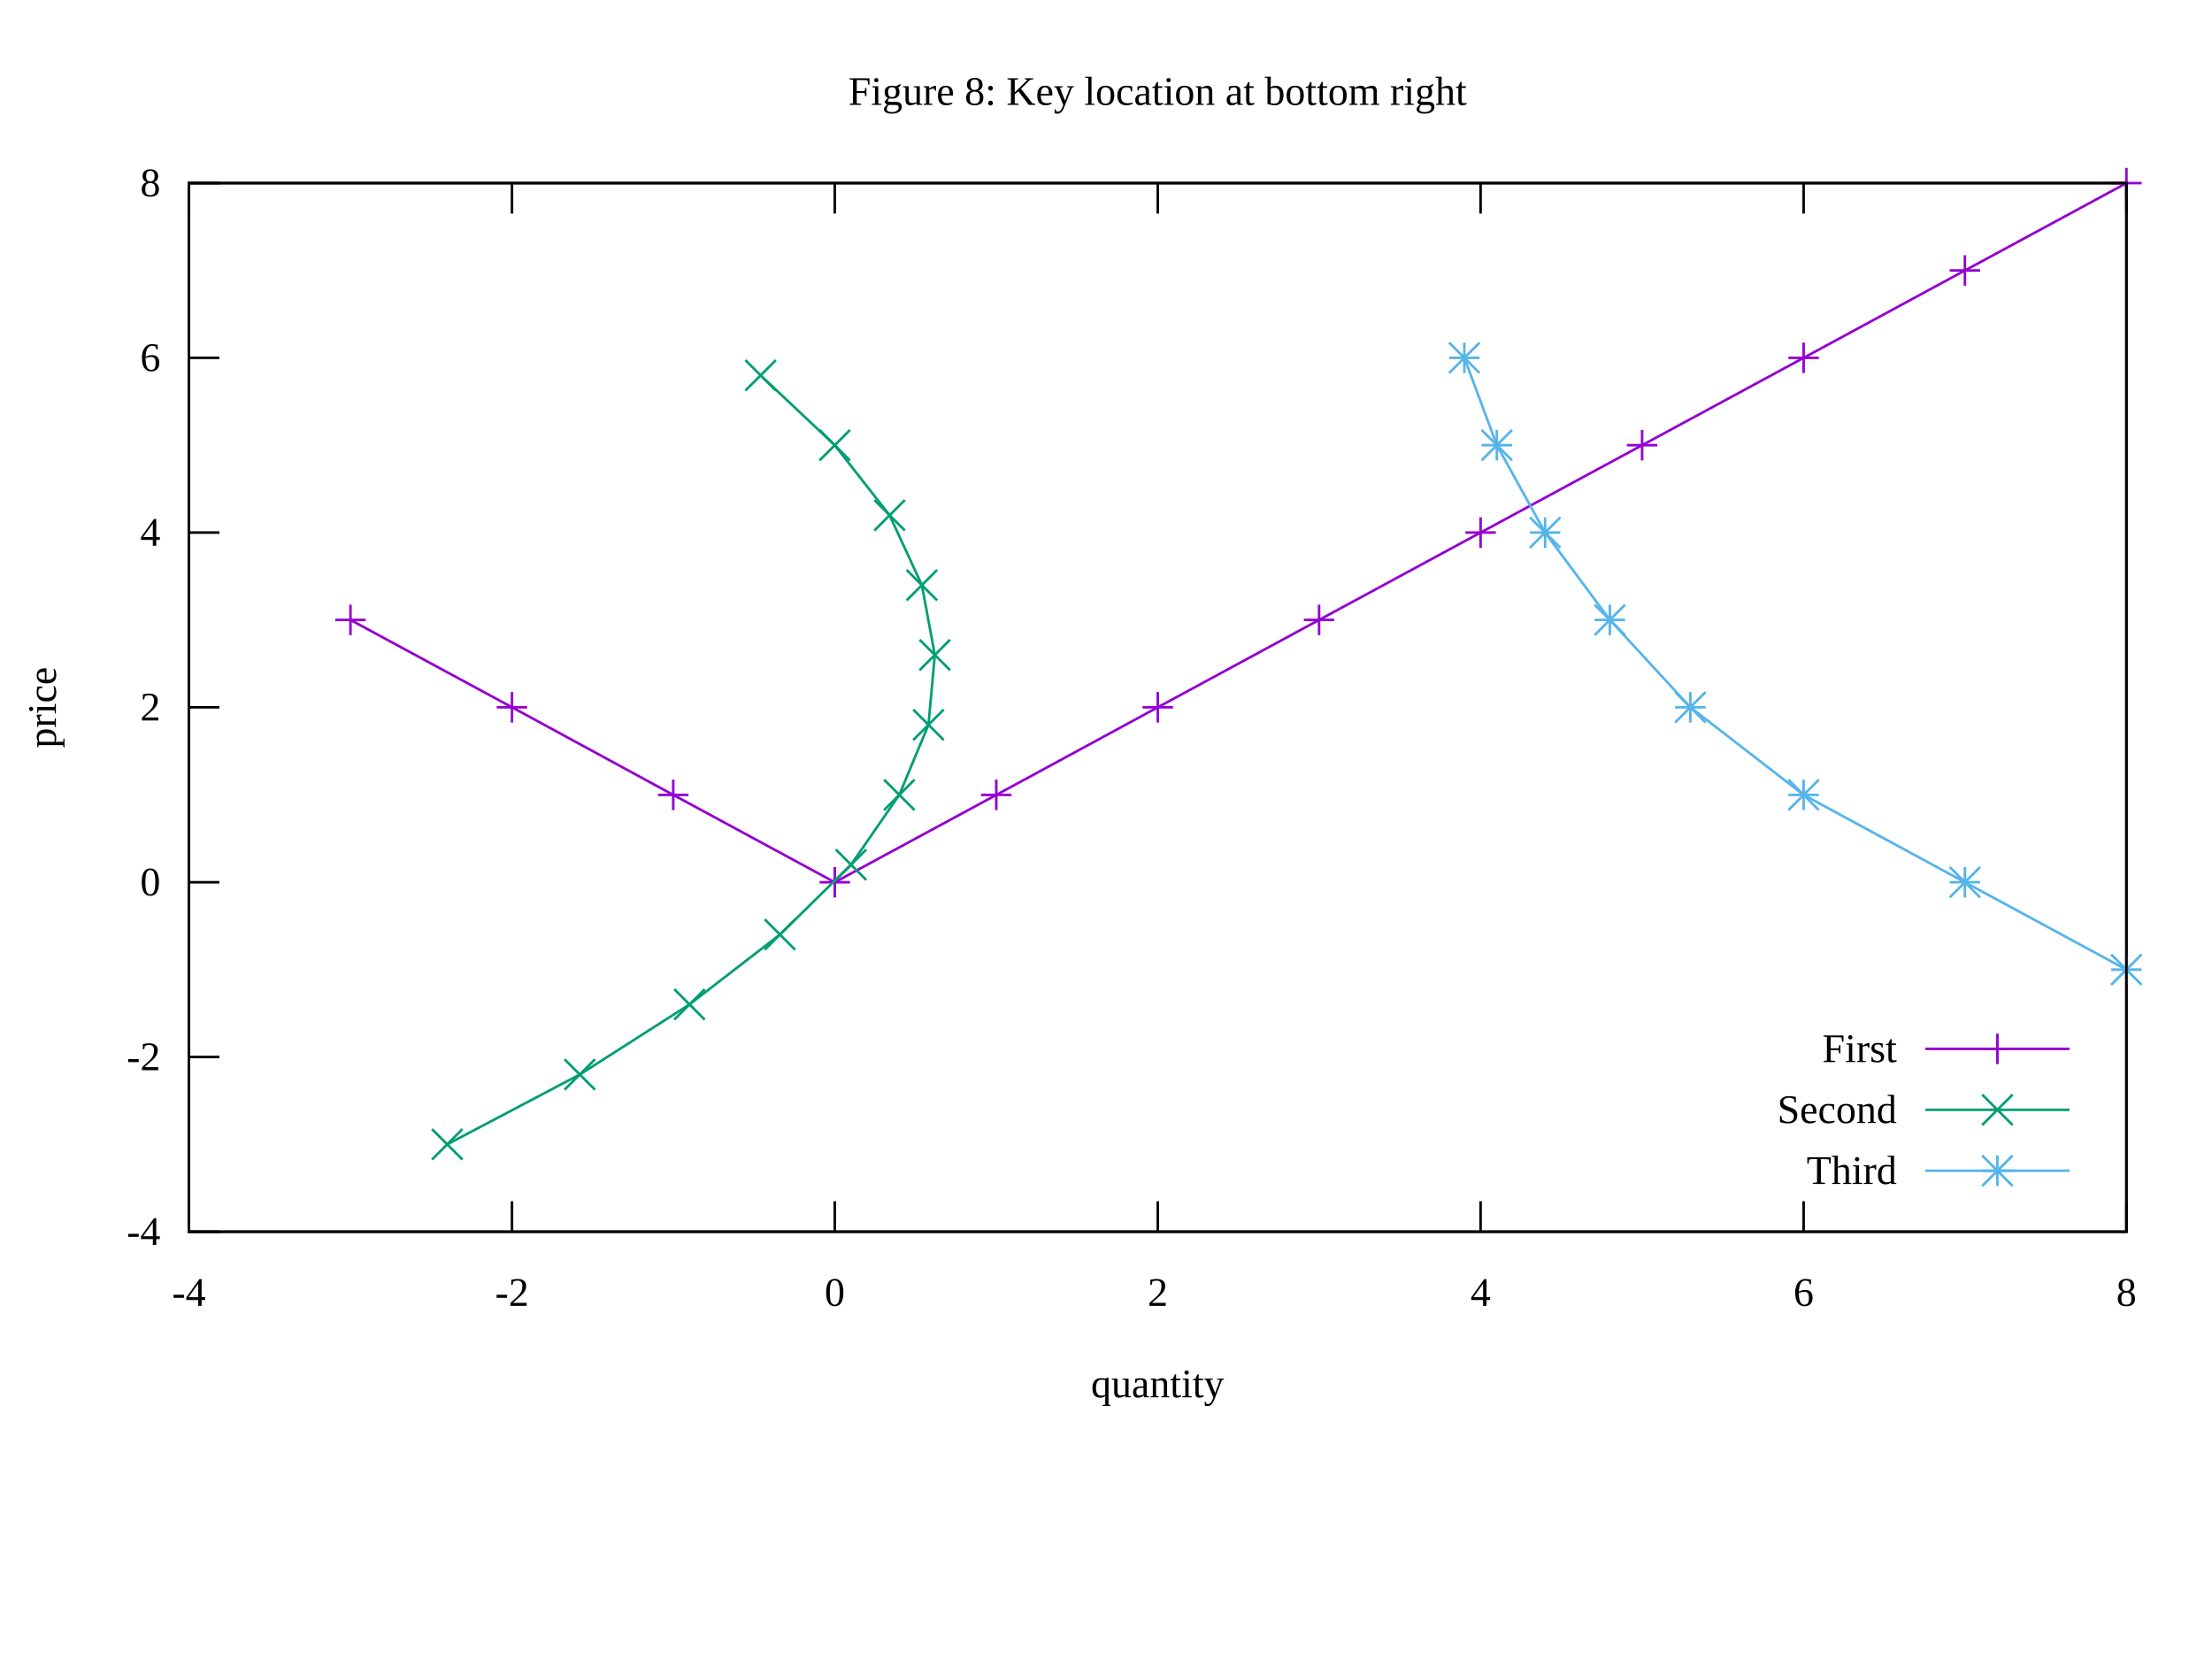
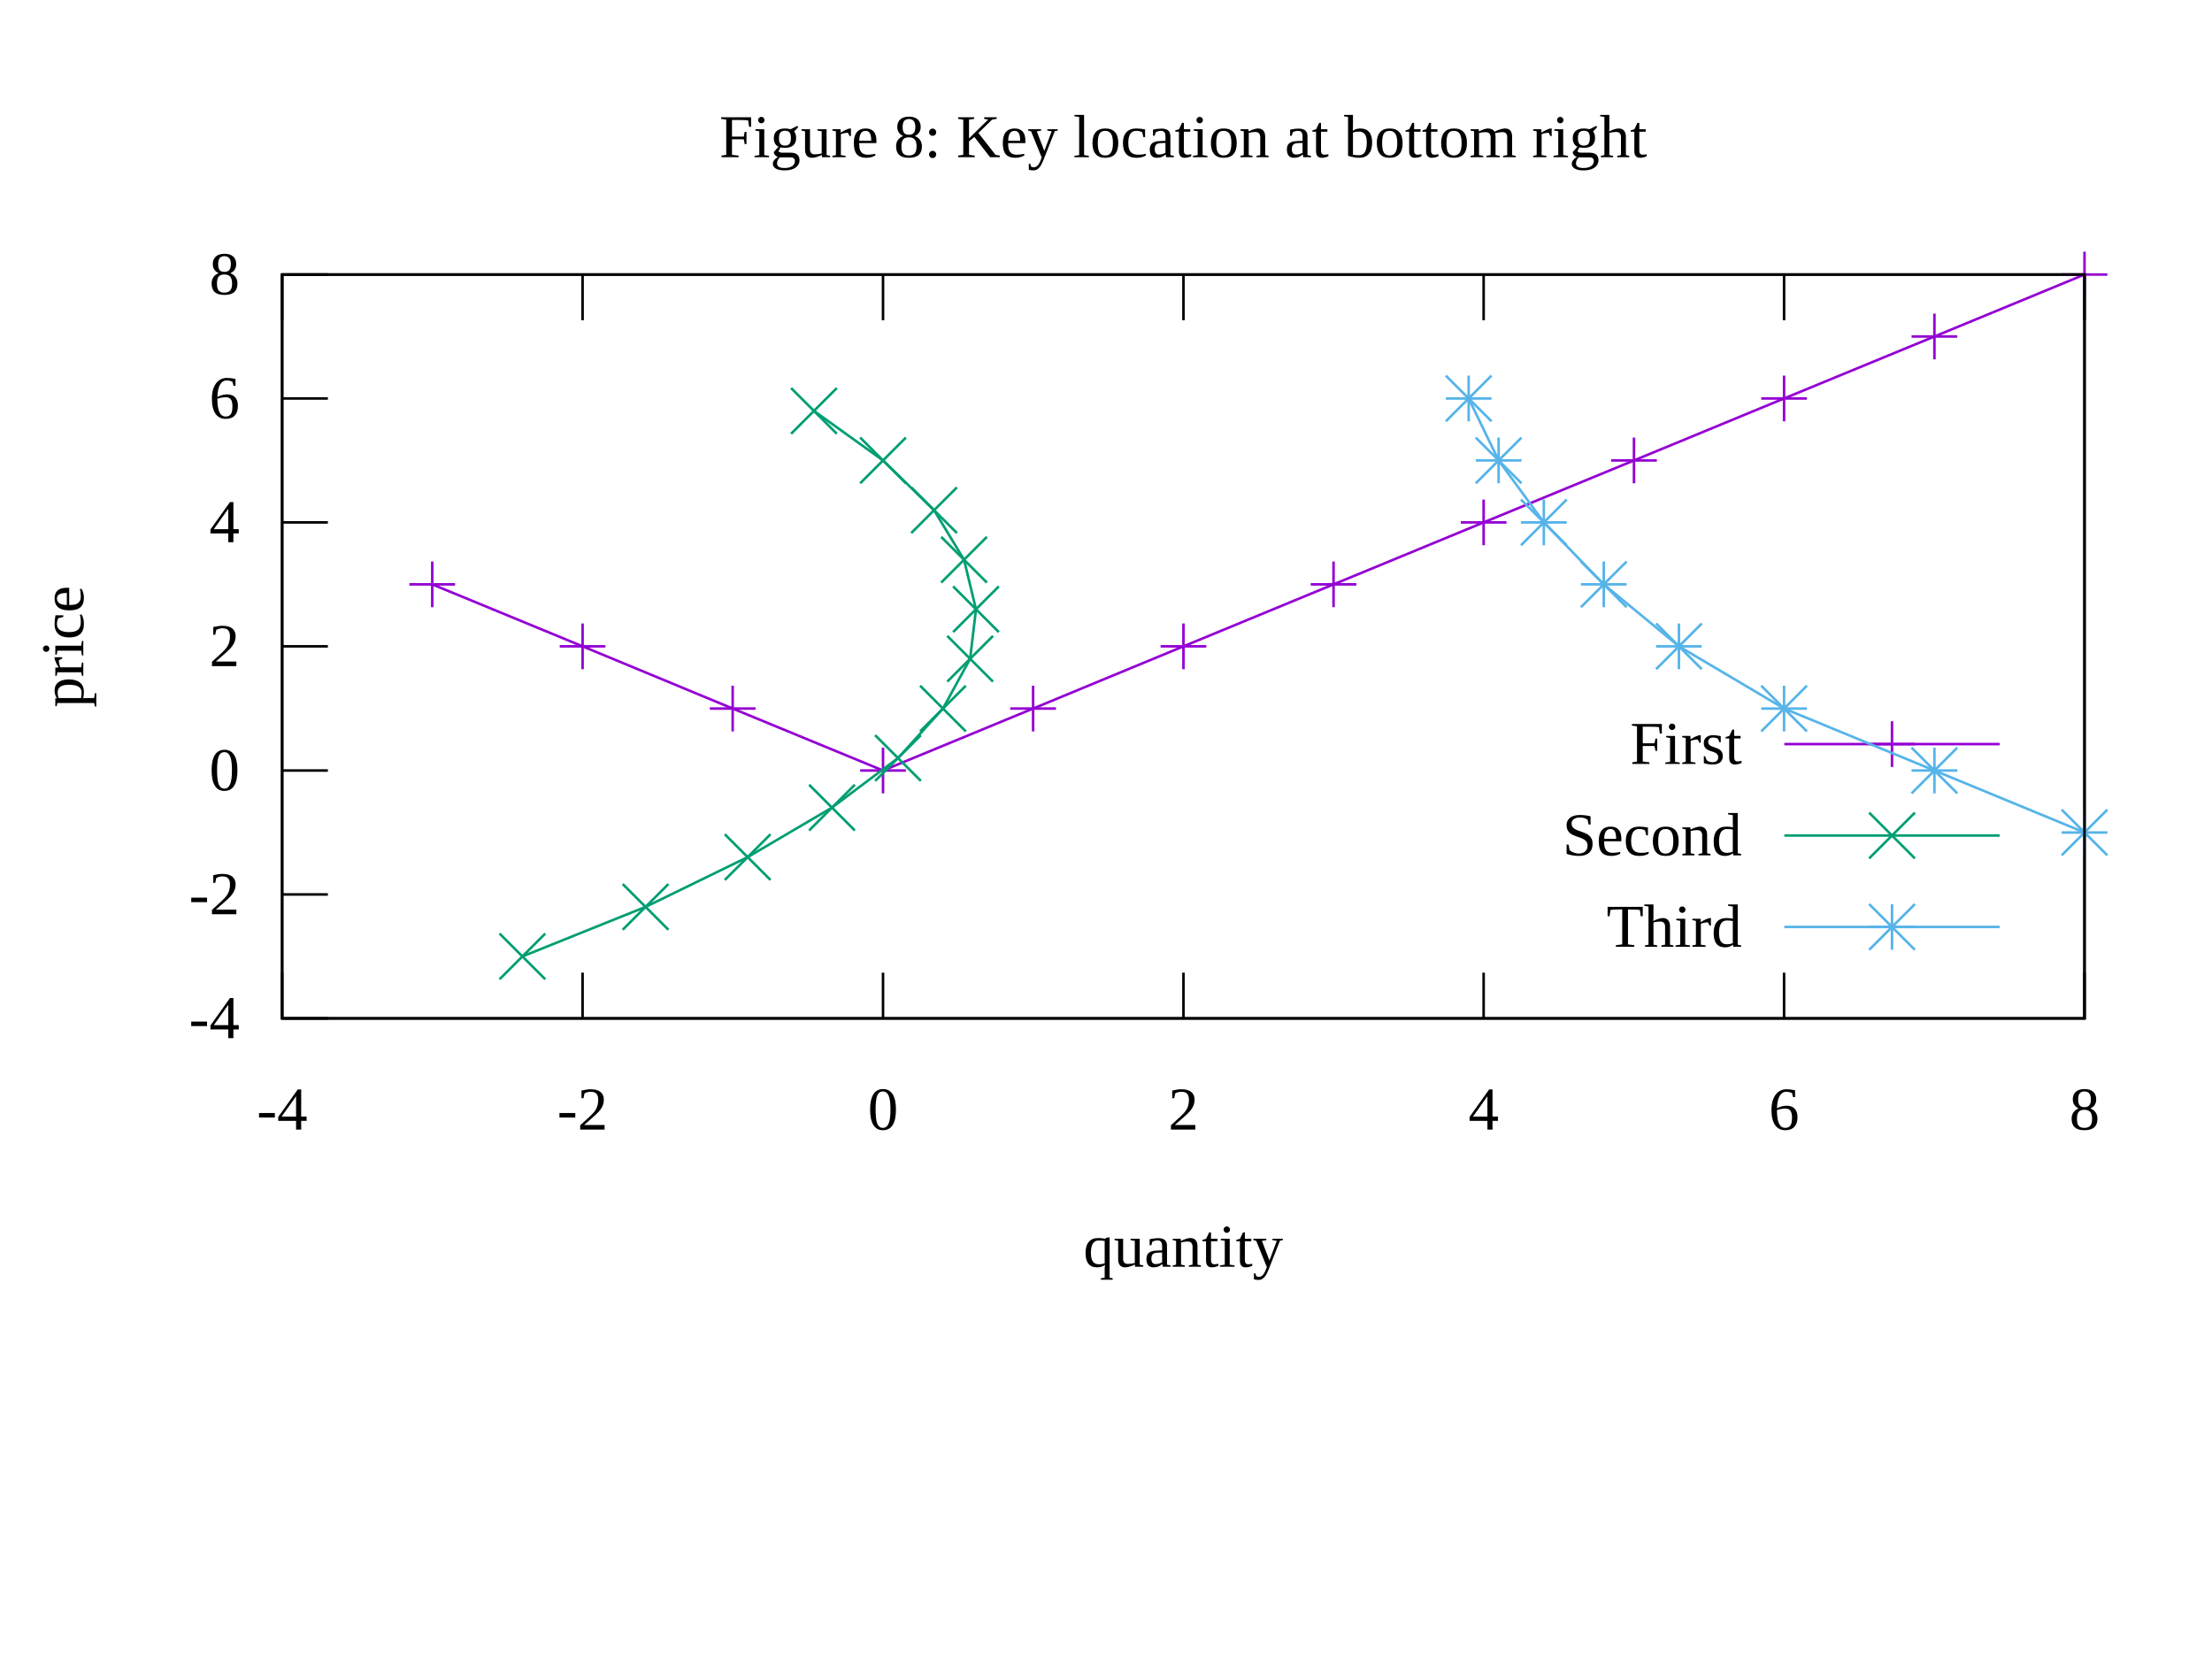
<svg xmlns="http://www.w3.org/2000/svg" xmlns:xlink="http://www.w3.org/1999/xlink" width="871" height="653" viewBox="0 0 871 653">
  <g id="gnuplot_canvas">
    <rect x="0" y="0" width="871" height="653" fill="none" />
    <defs>
      <circle id="gpDot" r="0.5" stroke-width="0.5" />
-       <path id="gpPt0" stroke-width="0.167" stroke="currentColor" d="M-1,0 h2 M0,-1 v2" />
-       <path id="gpPt1" stroke-width="0.167" stroke="currentColor" d="M-1,-1 L1,1 M1,-1 L-1,1" />
-       <path id="gpPt2" stroke-width="0.167" stroke="currentColor" d="M-1,0 L1,0 M0,-1 L0,1 M-1,-1 L1,1 M-1,1 L1,-1" />
-       <rect id="gpPt3" stroke-width="0.167" stroke="currentColor" x="-1" y="-1" width="2" height="2" />
-       <rect id="gpPt4" stroke-width="0.167" stroke="currentColor" fill="currentColor" x="-1" y="-1" width="2" height="2" />
-       <circle id="gpPt5" stroke-width="0.167" stroke="currentColor" cx="0" cy="0" r="1" />
+       <path id="gpPt0" stroke-width="0.111" stroke="currentColor" d="M-1,0 h2 M0,-1 v2" />
+       <path id="gpPt1" stroke-width="0.111" stroke="currentColor" d="M-1,-1 L1,1 M1,-1 L-1,1" />
+       <path id="gpPt2" stroke-width="0.111" stroke="currentColor" d="M-1,0 L1,0 M0,-1 L0,1 M-1,-1 L1,1 M-1,1 L1,-1" />
+       <rect id="gpPt3" stroke-width="0.111" stroke="currentColor" x="-1" y="-1" width="2" height="2" />
+       <rect id="gpPt4" stroke-width="0.111" stroke="currentColor" fill="currentColor" x="-1" y="-1" width="2" height="2" />
+       <circle id="gpPt5" stroke-width="0.111" stroke="currentColor" cx="0" cy="0" r="1" />
      <use xlink:href="#gpPt5" id="gpPt6" fill="currentColor" stroke="none" />
-       <path id="gpPt7" stroke-width="0.167" stroke="currentColor" d="M0,-1.33 L-1.33,0.67 L1.33,0.67 z" />
+       <path id="gpPt7" stroke-width="0.111" stroke="currentColor" d="M0,-1.33 L-1.33,0.67 L1.33,0.67 z" />
      <use xlink:href="#gpPt7" id="gpPt8" fill="currentColor" stroke="none" />
      <use xlink:href="#gpPt7" id="gpPt9" stroke="currentColor" transform="rotate(180)" />
      <use xlink:href="#gpPt9" id="gpPt10" fill="currentColor" stroke="none" />
      <use xlink:href="#gpPt3" id="gpPt11" stroke="currentColor" transform="rotate(45)" />
      <use xlink:href="#gpPt11" id="gpPt12" fill="currentColor" stroke="none" />
-       <path id="gpPt13" stroke-width="0.167" stroke="currentColor" d="M0,1.330 L1.265,0.411 L0.782,-1.067 L-0.782,-1.076 L-1.265,0.411 z" />
+       <path id="gpPt13" stroke-width="0.111" stroke="currentColor" d="M0,1.330 L1.265,0.411 L0.782,-1.067 L-0.782,-1.076 L-1.265,0.411 z" />
      <use xlink:href="#gpPt13" id="gpPt14" fill="currentColor" stroke="none" />
      <filter id="textbox" filterUnits="objectBoundingBox" x="0" y="0" height="1" width="1">
        <feFlood flood-color="white" flood-opacity="1" result="bgnd" />
        <feComposite in="SourceGraphic" in2="bgnd" operator="atop" />
      </filter>
      <filter id="greybox" filterUnits="objectBoundingBox" x="0" y="0" height="1" width="1">
        <feFlood flood-color="lightgrey" flood-opacity="1" result="grey" />
        <feComposite in="SourceGraphic" in2="grey" operator="atop" />
      </filter>
    </defs>
    <g fill="none" color="white" stroke="currentColor" stroke-width="1.00" stroke-linecap="butt" stroke-linejoin="miter">
</g>
    <g fill="none" color="black" stroke="currentColor" stroke-width="1.00" stroke-linecap="butt" stroke-linejoin="miter">
-       <path stroke="black" d="M74.4,485.0 L86.4,485.0  " />
-       <g transform="translate(63.2,490.2)" stroke="none" fill="black" font-family="Times New Roman" font-size="16.00" text-anchor="end">
+       <path stroke="black" d="M111.1,401.0 L129.1,401.0  " />
+       <g transform="translate(94.4,408.8)" stroke="none" fill="black" font-family="Times New Roman" font-size="24.00" text-anchor="end">
        <text>
          <tspan font-family="Times New Roman">-4</tspan>
        </text>
      </g>
    </g>
    <g fill="none" color="black" stroke="currentColor" stroke-width="1.00" stroke-linecap="butt" stroke-linejoin="miter">
-       <path stroke="black" d="M74.4,416.2 L86.4,416.2  " />
-       <g transform="translate(63.2,421.4)" stroke="none" fill="black" font-family="Times New Roman" font-size="16.00" text-anchor="end">
+       <path stroke="black" d="M111.1,352.2 L129.1,352.2  " />
+       <g transform="translate(94.4,360.0)" stroke="none" fill="black" font-family="Times New Roman" font-size="24.00" text-anchor="end">
        <text>
          <tspan font-family="Times New Roman">-2</tspan>
        </text>
      </g>
    </g>
    <g fill="none" color="black" stroke="currentColor" stroke-width="1.00" stroke-linecap="butt" stroke-linejoin="miter">
-       <path stroke="black" d="M74.4,347.4 L86.4,347.4  " />
-       <g transform="translate(63.2,352.6)" stroke="none" fill="black" font-family="Times New Roman" font-size="16.00" text-anchor="end">
+       <path stroke="black" d="M111.1,303.4 L129.1,303.4  " />
+       <g transform="translate(94.4,311.2)" stroke="none" fill="black" font-family="Times New Roman" font-size="24.00" text-anchor="end">
        <text>
          <tspan font-family="Times New Roman"> 0</tspan>
        </text>
      </g>
    </g>
    <g fill="none" color="black" stroke="currentColor" stroke-width="1.00" stroke-linecap="butt" stroke-linejoin="miter">
-       <path stroke="black" d="M74.4,278.5 L86.4,278.5  " />
-       <g transform="translate(63.2,283.7)" stroke="none" fill="black" font-family="Times New Roman" font-size="16.00" text-anchor="end">
+       <path stroke="black" d="M111.1,254.5 L129.1,254.5  " />
+       <g transform="translate(94.4,262.3)" stroke="none" fill="black" font-family="Times New Roman" font-size="24.00" text-anchor="end">
        <text>
          <tspan font-family="Times New Roman"> 2</tspan>
        </text>
      </g>
    </g>
    <g fill="none" color="black" stroke="currentColor" stroke-width="1.00" stroke-linecap="butt" stroke-linejoin="miter">
-       <path stroke="black" d="M74.4,209.7 L86.4,209.7  " />
-       <g transform="translate(63.2,214.9)" stroke="none" fill="black" font-family="Times New Roman" font-size="16.00" text-anchor="end">
+       <path stroke="black" d="M111.1,205.7 L129.1,205.7  " />
+       <g transform="translate(94.4,213.5)" stroke="none" fill="black" font-family="Times New Roman" font-size="24.00" text-anchor="end">
        <text>
          <tspan font-family="Times New Roman"> 4</tspan>
        </text>
      </g>
    </g>
    <g fill="none" color="black" stroke="currentColor" stroke-width="1.00" stroke-linecap="butt" stroke-linejoin="miter">
-       <path stroke="black" d="M74.4,140.9 L86.4,140.9  " />
-       <g transform="translate(63.2,146.1)" stroke="none" fill="black" font-family="Times New Roman" font-size="16.00" text-anchor="end">
+       <path stroke="black" d="M111.1,156.9 L129.1,156.9  " />
+       <g transform="translate(94.4,164.7)" stroke="none" fill="black" font-family="Times New Roman" font-size="24.00" text-anchor="end">
        <text>
          <tspan font-family="Times New Roman"> 6</tspan>
        </text>
      </g>
    </g>
    <g fill="none" color="black" stroke="currentColor" stroke-width="1.00" stroke-linecap="butt" stroke-linejoin="miter">
-       <path stroke="black" d="M74.4,72.1 L86.4,72.1  " />
-       <g transform="translate(63.2,77.3)" stroke="none" fill="black" font-family="Times New Roman" font-size="16.00" text-anchor="end">
+       <path stroke="black" d="M111.1,108.1 L129.1,108.1  " />
+       <g transform="translate(94.4,115.9)" stroke="none" fill="black" font-family="Times New Roman" font-size="24.00" text-anchor="end">
        <text>
          <tspan font-family="Times New Roman"> 8</tspan>
        </text>
      </g>
    </g>
    <g fill="none" color="black" stroke="currentColor" stroke-width="1.00" stroke-linecap="butt" stroke-linejoin="miter">
-       <path stroke="black" d="M74.4,485.0 L74.4,473.0 M74.4,72.1 L74.4,84.1  " />
-       <g transform="translate(74.4,514.2)" stroke="none" fill="black" font-family="Times New Roman" font-size="16.00" text-anchor="middle">
+       <path stroke="black" d="M111.1,401.0 L111.1,383.0 M111.1,108.1 L111.1,126.1  " />
+       <g transform="translate(111.1,444.8)" stroke="none" fill="black" font-family="Times New Roman" font-size="24.00" text-anchor="middle">
        <text>
          <tspan font-family="Times New Roman">-4</tspan>
        </text>
      </g>
    </g>
    <g fill="none" color="black" stroke="currentColor" stroke-width="1.00" stroke-linecap="butt" stroke-linejoin="miter">
-       <path stroke="black" d="M201.6,485.0 L201.6,473.0 M201.6,72.1 L201.6,84.1  " />
-       <g transform="translate(201.6,514.2)" stroke="none" fill="black" font-family="Times New Roman" font-size="16.00" text-anchor="middle">
+       <path stroke="black" d="M229.4,401.0 L229.4,383.0 M229.4,108.1 L229.4,126.1  " />
+       <g transform="translate(229.4,444.8)" stroke="none" fill="black" font-family="Times New Roman" font-size="24.00" text-anchor="middle">
        <text>
          <tspan font-family="Times New Roman">-2</tspan>
        </text>
      </g>
    </g>
    <g fill="none" color="black" stroke="currentColor" stroke-width="1.00" stroke-linecap="butt" stroke-linejoin="miter">
-       <path stroke="black" d="M328.7,485.0 L328.7,473.0 M328.7,72.1 L328.7,84.1  " />
-       <g transform="translate(328.7,514.2)" stroke="none" fill="black" font-family="Times New Roman" font-size="16.00" text-anchor="middle">
+       <path stroke="black" d="M347.7,401.0 L347.7,383.0 M347.7,108.1 L347.7,126.1  " />
+       <g transform="translate(347.7,444.8)" stroke="none" fill="black" font-family="Times New Roman" font-size="24.00" text-anchor="middle">
        <text>
          <tspan font-family="Times New Roman"> 0</tspan>
        </text>
      </g>
    </g>
    <g fill="none" color="black" stroke="currentColor" stroke-width="1.00" stroke-linecap="butt" stroke-linejoin="miter">
-       <path stroke="black" d="M455.9,485.0 L455.9,473.0 M455.9,72.1 L455.9,84.1  " />
-       <g transform="translate(455.9,514.2)" stroke="none" fill="black" font-family="Times New Roman" font-size="16.00" text-anchor="middle">
+       <path stroke="black" d="M466.0,401.0 L466.0,383.0 M466.0,108.1 L466.0,126.1  " />
+       <g transform="translate(466.0,444.8)" stroke="none" fill="black" font-family="Times New Roman" font-size="24.00" text-anchor="middle">
        <text>
          <tspan font-family="Times New Roman"> 2</tspan>
        </text>
      </g>
    </g>
    <g fill="none" color="black" stroke="currentColor" stroke-width="1.00" stroke-linecap="butt" stroke-linejoin="miter">
-       <path stroke="black" d="M583.0,485.0 L583.0,473.0 M583.0,72.1 L583.0,84.1  " />
-       <g transform="translate(583.0,514.2)" stroke="none" fill="black" font-family="Times New Roman" font-size="16.00" text-anchor="middle">
+       <path stroke="black" d="M584.2,401.0 L584.2,383.0 M584.2,108.1 L584.2,126.1  " />
+       <g transform="translate(584.2,444.8)" stroke="none" fill="black" font-family="Times New Roman" font-size="24.00" text-anchor="middle">
        <text>
          <tspan font-family="Times New Roman"> 4</tspan>
        </text>
      </g>
    </g>
    <g fill="none" color="black" stroke="currentColor" stroke-width="1.00" stroke-linecap="butt" stroke-linejoin="miter">
-       <path stroke="black" d="M710.2,485.0 L710.2,473.0 M710.2,72.1 L710.2,84.1  " />
-       <g transform="translate(710.2,514.2)" stroke="none" fill="black" font-family="Times New Roman" font-size="16.00" text-anchor="middle">
+       <path stroke="black" d="M702.5,401.0 L702.5,383.0 M702.5,108.1 L702.5,126.1  " />
+       <g transform="translate(702.5,444.8)" stroke="none" fill="black" font-family="Times New Roman" font-size="24.00" text-anchor="middle">
        <text>
          <tspan font-family="Times New Roman"> 6</tspan>
        </text>
      </g>
    </g>
    <g fill="none" color="black" stroke="currentColor" stroke-width="1.00" stroke-linecap="butt" stroke-linejoin="miter">
-       <path stroke="black" d="M837.3,485.0 L837.3,473.0 M837.3,72.1 L837.3,84.1  " />
-       <g transform="translate(837.3,514.2)" stroke="none" fill="black" font-family="Times New Roman" font-size="16.00" text-anchor="middle">
+       <path stroke="black" d="M820.8,401.0 L820.8,383.0 M820.8,108.1 L820.8,126.1  " />
+       <g transform="translate(820.8,444.8)" stroke="none" fill="black" font-family="Times New Roman" font-size="24.00" text-anchor="middle">
        <text>
          <tspan font-family="Times New Roman"> 8</tspan>
        </text>
      </g>
    </g>
    <g fill="none" color="black" stroke="currentColor" stroke-width="1.00" stroke-linecap="butt" stroke-linejoin="miter">
</g>
    <g fill="none" color="black" stroke="currentColor" stroke-width="1.00" stroke-linecap="butt" stroke-linejoin="miter">
-       <path stroke="black" d="M74.4,72.1 L74.4,485.0 L837.3,485.0 L837.3,72.1 L74.4,72.1 Z  " />
-     </g>
-     <g fill="none" color="black" stroke="currentColor" stroke-width="1.00" stroke-linecap="butt" stroke-linejoin="miter">
-       <g transform="translate(22.0,278.6) rotate(270)" stroke="none" fill="black" font-family="Times New Roman" font-size="16.00" text-anchor="middle">
+       <path stroke="black" d="M111.1,108.1 L111.1,401.0 L820.8,401.0 L820.8,108.1 L111.1,108.1 Z  " />
+     </g>
+     <g fill="none" color="black" stroke="currentColor" stroke-width="1.00" stroke-linecap="butt" stroke-linejoin="miter">
+       <g transform="translate(32.8,254.6) rotate(270)" stroke="none" fill="black" font-family="Times New Roman" font-size="24.00" text-anchor="middle">
        <text>
          <tspan font-family="Times New Roman">price</tspan>
        </text>
      </g>
    </g>
    <g fill="none" color="black" stroke="currentColor" stroke-width="1.00" stroke-linecap="butt" stroke-linejoin="miter">
-       <g transform="translate(455.8,550.2)" stroke="none" fill="black" font-family="Times New Roman" font-size="16.00" text-anchor="middle">
+       <g transform="translate(465.9,498.8)" stroke="none" fill="black" font-family="Times New Roman" font-size="24.00" text-anchor="middle">
        <text>
          <tspan font-family="Times New Roman">quantity</tspan>
        </text>
      </g>
    </g>
    <g fill="none" color="black" stroke="currentColor" stroke-width="1.00" stroke-linecap="butt" stroke-linejoin="miter">
-       <g transform="translate(455.8,41.3)" stroke="none" fill="black" font-family="Times New Roman" font-size="16.00" text-anchor="middle">
+       <g transform="translate(465.9,61.9)" stroke="none" fill="black" font-family="Times New Roman" font-size="24.00" text-anchor="middle">
        <text>
          <tspan font-family="Times New Roman">Figure 8: Key location at bottom right</tspan>
        </text>
      </g>
    </g>
    <g id="gnuplot_plot_1">
      <g fill="none" color="black" stroke="currentColor" stroke-width="1.00" stroke-linecap="butt" stroke-linejoin="miter">
-         <g transform="translate(746.9,418.2)" stroke="none" fill="black" font-family="Times New Roman" font-size="16.00" text-anchor="end">
+         <g transform="translate(685.9,300.8)" stroke="none" fill="black" font-family="Times New Roman" font-size="24.00" text-anchor="end">
          <text>
            <tspan font-family="Times New Roman">First</tspan>
          </text>
        </g>
      </g>
      <g fill="none" color="black" stroke="currentColor" stroke-width="1.00" stroke-linecap="butt" stroke-linejoin="miter">
-         <path stroke="rgb(148,   0, 211)" d="M758.1,413.0 L814.9,413.0 M138.0,244.1 L201.6,278.5 L265.1,313.0 L328.7,347.4 L392.3,313.0 L455.9,278.5   L519.4,244.1 L583.0,209.7 L646.6,175.3 L710.2,140.9 L773.7,106.5 L837.3,72.1  " />
-         <use xlink:href="#gpPt0" transform="translate(138.0,244.1) scale(6.00)" color="rgb(148,   0, 211)" />
-         <use xlink:href="#gpPt0" transform="translate(201.6,278.5) scale(6.00)" color="rgb(148,   0, 211)" />
-         <use xlink:href="#gpPt0" transform="translate(265.1,313.0) scale(6.00)" color="rgb(148,   0, 211)" />
-         <use xlink:href="#gpPt0" transform="translate(328.7,347.4) scale(6.00)" color="rgb(148,   0, 211)" />
-         <use xlink:href="#gpPt0" transform="translate(392.3,313.0) scale(6.00)" color="rgb(148,   0, 211)" />
-         <use xlink:href="#gpPt0" transform="translate(455.9,278.5) scale(6.00)" color="rgb(148,   0, 211)" />
-         <use xlink:href="#gpPt0" transform="translate(519.4,244.1) scale(6.00)" color="rgb(148,   0, 211)" />
-         <use xlink:href="#gpPt0" transform="translate(583.0,209.7) scale(6.00)" color="rgb(148,   0, 211)" />
-         <use xlink:href="#gpPt0" transform="translate(646.6,175.3) scale(6.00)" color="rgb(148,   0, 211)" />
-         <use xlink:href="#gpPt0" transform="translate(710.2,140.9) scale(6.00)" color="rgb(148,   0, 211)" />
-         <use xlink:href="#gpPt0" transform="translate(773.7,106.5) scale(6.00)" color="rgb(148,   0, 211)" />
-         <use xlink:href="#gpPt0" transform="translate(837.3,72.1) scale(6.00)" color="rgb(148,   0, 211)" />
-         <use xlink:href="#gpPt0" transform="translate(786.5,413.0) scale(6.00)" color="rgb(148,   0, 211)" />
+         <path stroke="rgb(148,   0, 211)" d="M702.6,293.0 L787.4,293.0 M170.2,230.1 L229.4,254.5 L288.5,279.0 L347.7,303.4 L406.8,279.0 L466.0,254.5   L525.1,230.1 L584.2,205.7 L643.4,181.3 L702.5,156.9 L761.7,132.5 L820.8,108.1  " />
+         <use xlink:href="#gpPt0" transform="translate(170.2,230.1) scale(9.00)" color="rgb(148,   0, 211)" />
+         <use xlink:href="#gpPt0" transform="translate(229.4,254.5) scale(9.00)" color="rgb(148,   0, 211)" />
+         <use xlink:href="#gpPt0" transform="translate(288.5,279.0) scale(9.00)" color="rgb(148,   0, 211)" />
+         <use xlink:href="#gpPt0" transform="translate(347.7,303.4) scale(9.00)" color="rgb(148,   0, 211)" />
+         <use xlink:href="#gpPt0" transform="translate(406.8,279.0) scale(9.00)" color="rgb(148,   0, 211)" />
+         <use xlink:href="#gpPt0" transform="translate(466.0,254.5) scale(9.00)" color="rgb(148,   0, 211)" />
+         <use xlink:href="#gpPt0" transform="translate(525.1,230.1) scale(9.00)" color="rgb(148,   0, 211)" />
+         <use xlink:href="#gpPt0" transform="translate(584.2,205.7) scale(9.00)" color="rgb(148,   0, 211)" />
+         <use xlink:href="#gpPt0" transform="translate(643.4,181.3) scale(9.00)" color="rgb(148,   0, 211)" />
+         <use xlink:href="#gpPt0" transform="translate(702.5,156.9) scale(9.00)" color="rgb(148,   0, 211)" />
+         <use xlink:href="#gpPt0" transform="translate(761.7,132.5) scale(9.00)" color="rgb(148,   0, 211)" />
+         <use xlink:href="#gpPt0" transform="translate(820.8,108.1) scale(9.00)" color="rgb(148,   0, 211)" />
+         <use xlink:href="#gpPt0" transform="translate(745.0,293.0) scale(9.00)" color="rgb(148,   0, 211)" />
      </g>
    </g>
    <g id="gnuplot_plot_2">
      <g fill="none" color="black" stroke="currentColor" stroke-width="1.00" stroke-linecap="butt" stroke-linejoin="miter">
-         <g transform="translate(746.9,442.2)" stroke="none" fill="black" font-family="Times New Roman" font-size="16.00" text-anchor="end">
+         <g transform="translate(685.9,336.8)" stroke="none" fill="black" font-family="Times New Roman" font-size="24.00" text-anchor="end">
          <text>
            <tspan font-family="Times New Roman">Second</tspan>
          </text>
        </g>
      </g>
      <g fill="none" color="black" stroke="currentColor" stroke-width="1.00" stroke-linecap="butt" stroke-linejoin="miter">
-         <path stroke="rgb(  0, 158, 115)" d="M758.1,437.0 L814.9,437.0 M176.1,450.6 L228.3,423.1 L271.5,395.5 L307.1,368.0 L335.1,340.5 L354.1,313.0   L365.6,285.4 L368.1,257.9 L363.0,230.4 L350.3,202.9 L328.7,175.3 L299.5,147.8  " />
-         <use xlink:href="#gpPt1" transform="translate(176.1,450.6) scale(6.00)" color="rgb(  0, 158, 115)" />
-         <use xlink:href="#gpPt1" transform="translate(228.3,423.1) scale(6.00)" color="rgb(  0, 158, 115)" />
-         <use xlink:href="#gpPt1" transform="translate(271.5,395.5) scale(6.00)" color="rgb(  0, 158, 115)" />
-         <use xlink:href="#gpPt1" transform="translate(307.1,368.0) scale(6.00)" color="rgb(  0, 158, 115)" />
-         <use xlink:href="#gpPt1" transform="translate(335.1,340.5) scale(6.00)" color="rgb(  0, 158, 115)" />
-         <use xlink:href="#gpPt1" transform="translate(354.1,313.0) scale(6.00)" color="rgb(  0, 158, 115)" />
-         <use xlink:href="#gpPt1" transform="translate(365.6,285.4) scale(6.00)" color="rgb(  0, 158, 115)" />
-         <use xlink:href="#gpPt1" transform="translate(368.1,257.9) scale(6.00)" color="rgb(  0, 158, 115)" />
-         <use xlink:href="#gpPt1" transform="translate(363.0,230.4) scale(6.00)" color="rgb(  0, 158, 115)" />
-         <use xlink:href="#gpPt1" transform="translate(350.3,202.9) scale(6.00)" color="rgb(  0, 158, 115)" />
-         <use xlink:href="#gpPt1" transform="translate(328.7,175.3) scale(6.00)" color="rgb(  0, 158, 115)" />
-         <use xlink:href="#gpPt1" transform="translate(299.5,147.8) scale(6.00)" color="rgb(  0, 158, 115)" />
-         <use xlink:href="#gpPt1" transform="translate(786.5,437.0) scale(6.00)" color="rgb(  0, 158, 115)" />
+         <path stroke="rgb(  0, 158, 115)" d="M702.6,329.0 L787.4,329.0 M205.7,376.6 L254.2,357.1 L294.4,337.5 L327.6,318.0 L353.6,298.5 L371.3,279.0   L382.0,259.4 L384.3,239.9 L379.6,220.4 L367.8,200.9 L347.7,181.3 L320.5,161.8  " />
+         <use xlink:href="#gpPt1" transform="translate(205.7,376.6) scale(9.00)" color="rgb(  0, 158, 115)" />
+         <use xlink:href="#gpPt1" transform="translate(254.2,357.1) scale(9.00)" color="rgb(  0, 158, 115)" />
+         <use xlink:href="#gpPt1" transform="translate(294.4,337.5) scale(9.00)" color="rgb(  0, 158, 115)" />
+         <use xlink:href="#gpPt1" transform="translate(327.6,318.0) scale(9.00)" color="rgb(  0, 158, 115)" />
+         <use xlink:href="#gpPt1" transform="translate(353.6,298.5) scale(9.00)" color="rgb(  0, 158, 115)" />
+         <use xlink:href="#gpPt1" transform="translate(371.3,279.0) scale(9.00)" color="rgb(  0, 158, 115)" />
+         <use xlink:href="#gpPt1" transform="translate(382.0,259.4) scale(9.00)" color="rgb(  0, 158, 115)" />
+         <use xlink:href="#gpPt1" transform="translate(384.3,239.9) scale(9.00)" color="rgb(  0, 158, 115)" />
+         <use xlink:href="#gpPt1" transform="translate(379.6,220.4) scale(9.00)" color="rgb(  0, 158, 115)" />
+         <use xlink:href="#gpPt1" transform="translate(367.8,200.9) scale(9.00)" color="rgb(  0, 158, 115)" />
+         <use xlink:href="#gpPt1" transform="translate(347.7,181.3) scale(9.00)" color="rgb(  0, 158, 115)" />
+         <use xlink:href="#gpPt1" transform="translate(320.5,161.8) scale(9.00)" color="rgb(  0, 158, 115)" />
+         <use xlink:href="#gpPt1" transform="translate(745.0,329.0) scale(9.00)" color="rgb(  0, 158, 115)" />
      </g>
    </g>
    <g id="gnuplot_plot_3">
      <g fill="none" color="black" stroke="currentColor" stroke-width="1.00" stroke-linecap="butt" stroke-linejoin="miter">
-         <g transform="translate(746.9,466.2)" stroke="none" fill="black" font-family="Times New Roman" font-size="16.00" text-anchor="end">
+         <g transform="translate(685.9,372.8)" stroke="none" fill="black" font-family="Times New Roman" font-size="24.00" text-anchor="end">
          <text>
            <tspan font-family="Times New Roman">Third</tspan>
          </text>
        </g>
      </g>
      <g fill="none" color="black" stroke="currentColor" stroke-width="1.00" stroke-linecap="butt" stroke-linejoin="miter">
-         <path stroke="rgb( 86, 180, 233)" d="M758.1,461.0 L814.9,461.0 M837.3,381.8 L773.7,347.4 L710.2,313.0 L665.6,278.5 L633.9,244.1 L608.4,209.7   L589.4,175.3 L576.6,140.9  " />
-         <use xlink:href="#gpPt2" transform="translate(837.3,381.8) scale(6.00)" color="rgb( 86, 180, 233)" />
-         <use xlink:href="#gpPt2" transform="translate(773.7,347.4) scale(6.00)" color="rgb( 86, 180, 233)" />
-         <use xlink:href="#gpPt2" transform="translate(710.2,313.0) scale(6.00)" color="rgb( 86, 180, 233)" />
-         <use xlink:href="#gpPt2" transform="translate(665.6,278.5) scale(6.00)" color="rgb( 86, 180, 233)" />
-         <use xlink:href="#gpPt2" transform="translate(633.9,244.1) scale(6.00)" color="rgb( 86, 180, 233)" />
-         <use xlink:href="#gpPt2" transform="translate(608.4,209.7) scale(6.00)" color="rgb( 86, 180, 233)" />
-         <use xlink:href="#gpPt2" transform="translate(589.4,175.3) scale(6.00)" color="rgb( 86, 180, 233)" />
-         <use xlink:href="#gpPt2" transform="translate(576.6,140.9) scale(6.00)" color="rgb( 86, 180, 233)" />
-         <use xlink:href="#gpPt2" transform="translate(786.5,461.0) scale(6.00)" color="rgb( 86, 180, 233)" />
+         <path stroke="rgb( 86, 180, 233)" d="M702.6,365.0 L787.4,365.0 M820.8,327.8 L761.7,303.4 L702.5,279.0 L661.1,254.5 L631.5,230.1 L607.9,205.7   L590.1,181.3 L578.3,156.9  " />
+         <use xlink:href="#gpPt2" transform="translate(820.8,327.8) scale(9.00)" color="rgb( 86, 180, 233)" />
+         <use xlink:href="#gpPt2" transform="translate(761.7,303.4) scale(9.00)" color="rgb( 86, 180, 233)" />
+         <use xlink:href="#gpPt2" transform="translate(702.5,279.0) scale(9.00)" color="rgb( 86, 180, 233)" />
+         <use xlink:href="#gpPt2" transform="translate(661.1,254.5) scale(9.00)" color="rgb( 86, 180, 233)" />
+         <use xlink:href="#gpPt2" transform="translate(631.5,230.1) scale(9.00)" color="rgb( 86, 180, 233)" />
+         <use xlink:href="#gpPt2" transform="translate(607.9,205.7) scale(9.00)" color="rgb( 86, 180, 233)" />
+         <use xlink:href="#gpPt2" transform="translate(590.1,181.3) scale(9.00)" color="rgb( 86, 180, 233)" />
+         <use xlink:href="#gpPt2" transform="translate(578.3,156.9) scale(9.00)" color="rgb( 86, 180, 233)" />
+         <use xlink:href="#gpPt2" transform="translate(745.0,365.0) scale(9.00)" color="rgb( 86, 180, 233)" />
      </g>
    </g>
    <g fill="none" color="white" stroke="rgb( 86, 180, 233)" stroke-width="2.00" stroke-linecap="butt" stroke-linejoin="miter">
</g>
    <g fill="none" color="black" stroke="currentColor" stroke-width="2.00" stroke-linecap="butt" stroke-linejoin="miter">
</g>
    <g fill="none" color="black" stroke="black" stroke-width="1.00" stroke-linecap="butt" stroke-linejoin="miter">
</g>
    <g fill="none" color="black" stroke="currentColor" stroke-width="1.00" stroke-linecap="butt" stroke-linejoin="miter">
-       <path stroke="black" d="M74.4,72.1 L74.4,485.0 L837.3,485.0 L837.3,72.1 L74.4,72.1 Z  " />
+       <path stroke="black" d="M111.1,108.1 L111.1,401.0 L820.8,401.0 L820.8,108.1 L111.1,108.1 Z  " />
    </g>
    <g fill="none" color="black" stroke="currentColor" stroke-width="1.00" stroke-linecap="butt" stroke-linejoin="miter">
</g>
  </g>
</svg>
